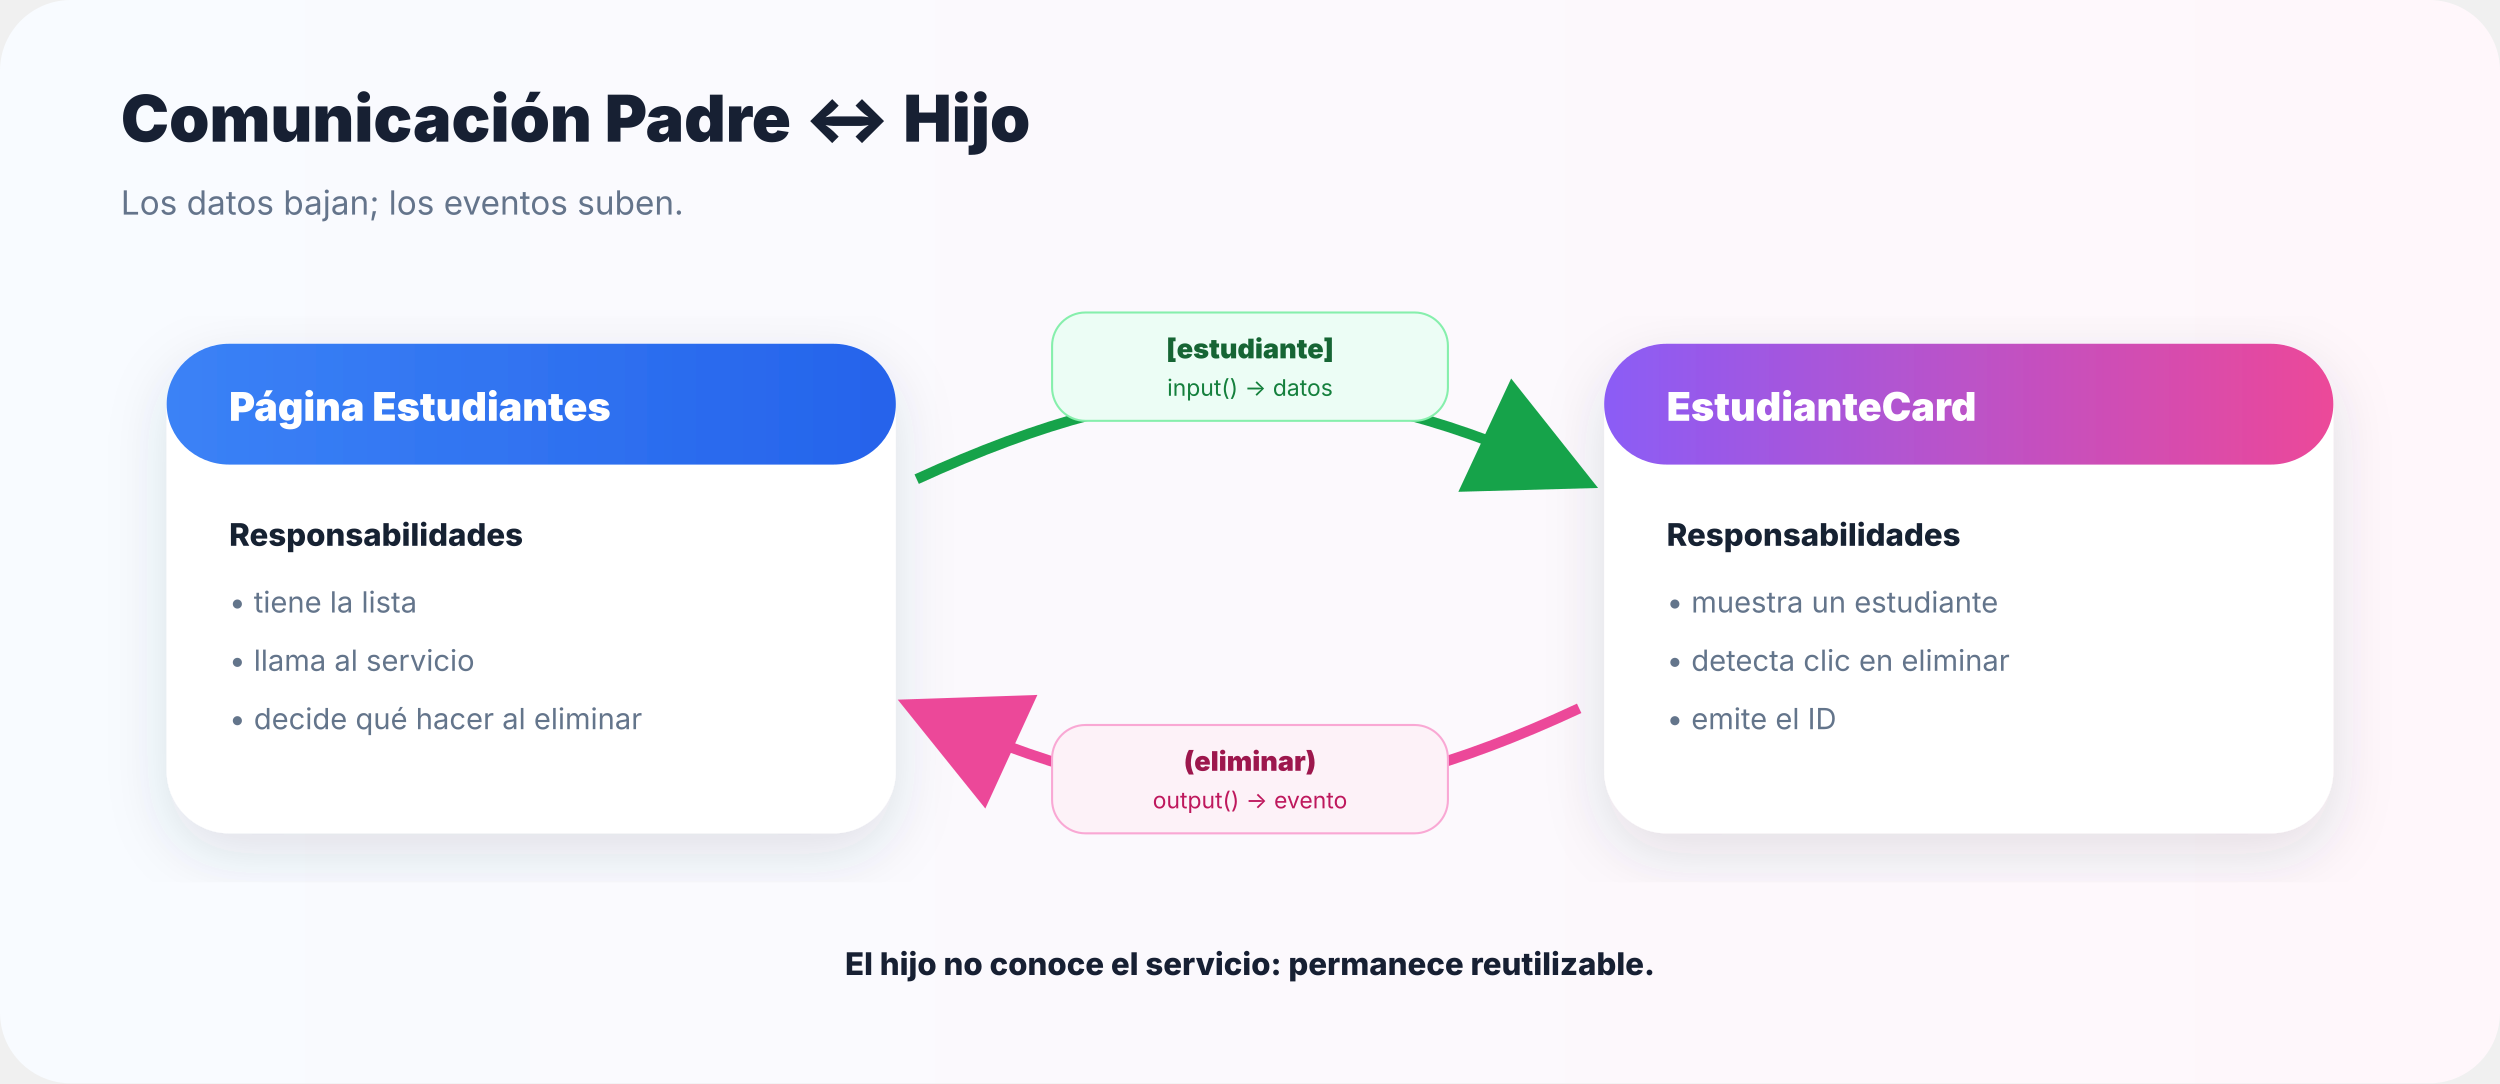
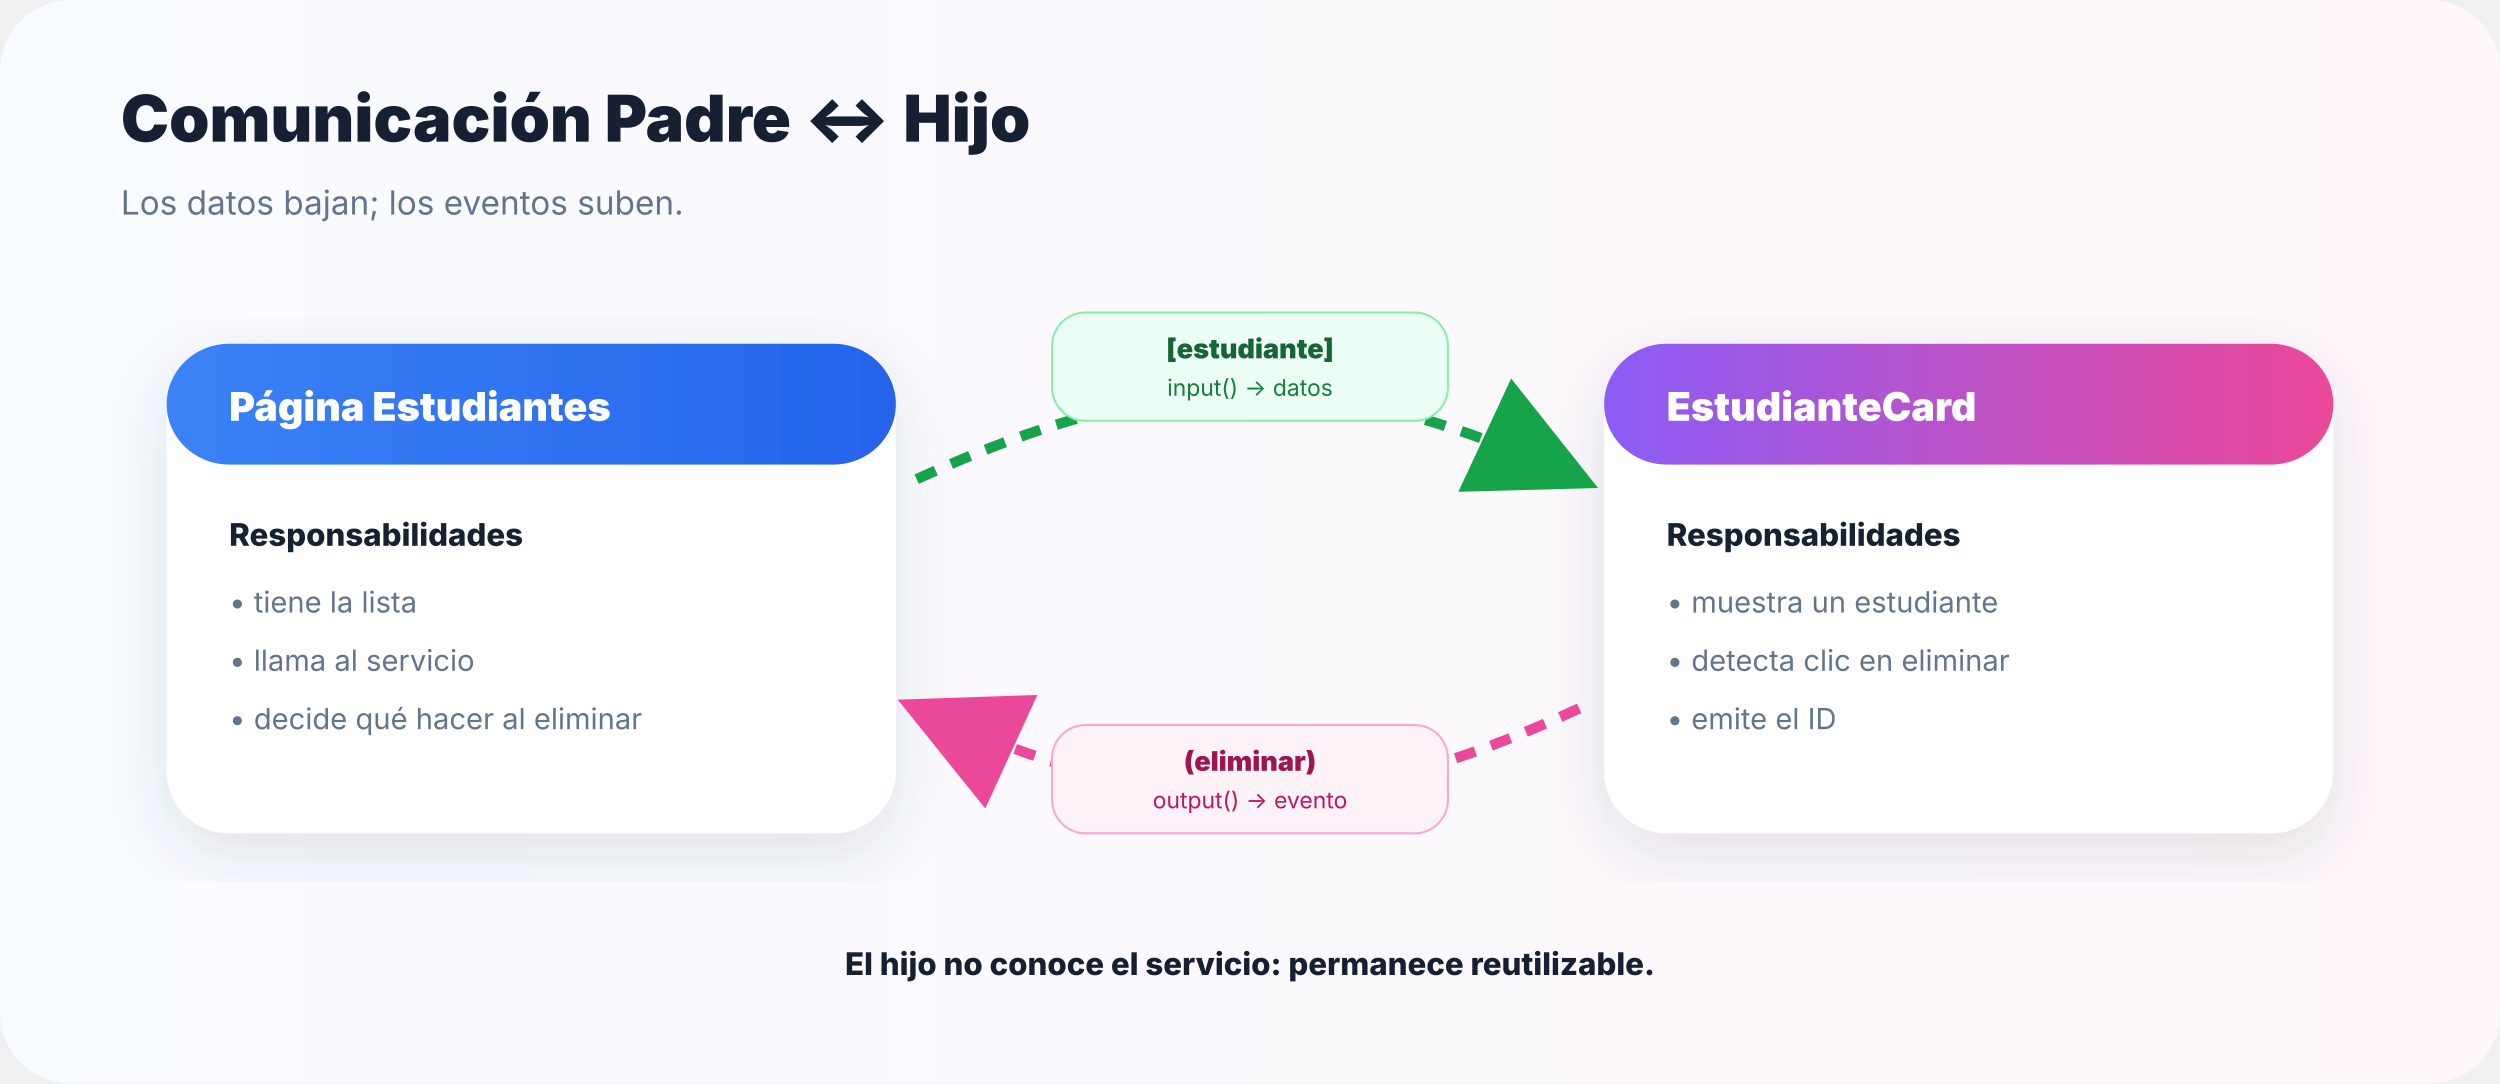
<svg xmlns="http://www.w3.org/2000/svg" viewBox="0 0 1200 520" role="img" aria-labelledby="t d">
  <defs>
    <linearGradient id="bg" x1="0" x2="1">
      <stop stop-color="#f8fbff" />
      <stop offset="1" stop-color="#fff7fb" />
    </linearGradient>
    <linearGradient id="p" x1="0" x2="1">
      <stop stop-color="#3b82f6" />
      <stop offset="1" stop-color="#2563eb" />
    </linearGradient>
    <linearGradient id="h" x1="0" x2="1">
      <stop stop-color="#8b5cf6" />
      <stop offset="1" stop-color="#ec4899" />
    </linearGradient>
    <filter id="s">
      <feDropShadow dx="0" dy="10" stdDeviation="14" flood-color="#334155" flood-opacity=".13" />
    </filter>
    <marker id="a1" markerWidth="12" markerHeight="12" refX="10" refY="6" orient="auto">
-       <path d="M0 0 L12 6 L0 12Z" fill="#16a34a" />
+       <path class="flow" d="M0 0 L12 6 L0 12Z" fill="#16a34a" />
    </marker>
    <marker id="a2" markerWidth="12" markerHeight="12" refX="10" refY="6" orient="auto">
-       <path d="M0 0 L12 6 L0 12Z" fill="#ec4899" />
+       <path class="flow" d="M0 0 L12 6 L0 12Z" fill="#ec4899" />
    </marker>
+     <style>
+   .flow{stroke-dasharray:10 8;animation:dash 2.1s linear infinite}
+   @keyframes dash{to{stroke-dashoffset:-36}}
+  </style>
  </defs>
  <rect width="1200" height="520" rx="34" fill="url(#bg)" />
  <text x="58" y="68" font-family="Inter,Arial" font-size="31" font-weight="900" fill="#172033">Comunicación Padre ↔ Hijo</text>
  <text x="58" y="103" font-family="Inter,Arial" font-size="16" fill="#64748b">Los datos bajan; los eventos suben.</text>
  <g filter="url(#s)">
    <rect x="80" y="165" width="350" height="235" rx="30" fill="#fff" />
    <rect x="80" y="165" width="350" height="58" rx="30" fill="url(#p)" />
    <text x="110" y="202" font-family="Inter,Arial" font-size="19" font-weight="900" fill="#fff">Página Estudiantes</text>
    <text x="110" y="262" font-family="Inter,Arial" font-size="15" font-weight="800" fill="#172033">Responsabilidades</text>
    <text x="110" y="294" font-family="Inter,Arial" font-size="14" fill="#64748b">• tiene la lista</text>
    <text x="110" y="322" font-family="Inter,Arial" font-size="14" fill="#64748b">• llama al servicio</text>
    <text x="110" y="350" font-family="Inter,Arial" font-size="14" fill="#64748b">• decide qué hacer al eliminar</text>
  </g>
  <g filter="url(#s)">
    <rect x="770" y="165" width="350" height="235" rx="30" fill="#fff" />
    <rect x="770" y="165" width="350" height="58" rx="30" fill="url(#h)" />
    <text x="800" y="202" font-family="Inter,Arial" font-size="19" font-weight="900" fill="#fff">EstudianteCard</text>
    <text x="800" y="262" font-family="Inter,Arial" font-size="15" font-weight="800" fill="#172033">Responsabilidades</text>
    <text x="800" y="294" font-family="Inter,Arial" font-size="14" fill="#64748b">• muestra un estudiante</text>
    <text x="800" y="322" font-family="Inter,Arial" font-size="14" fill="#64748b">• detecta clic en eliminar</text>
    <text x="800" y="350" font-family="Inter,Arial" font-size="14" fill="#64748b">• emite el ID</text>
  </g>
-   <path d="M440 230 C560 175 640 175 758 230" stroke="#16a34a" stroke-width="5" fill="none" marker-end="url(#a1)" />
+   <path class="flow" d="M440 230 C560 175 640 175 758 230" stroke="#16a34a" stroke-width="5" fill="none" marker-end="url(#a1)" />
  <rect x="505" y="150" width="190" height="52" rx="16" fill="#ecfdf5" stroke="#86efac" />
  <text x="600" y="172" text-anchor="middle" font-family="Inter,Arial" font-size="13" font-weight="900" fill="#166534">[estudiante]</text>
  <text x="600" y="190" text-anchor="middle" font-family="Inter,Arial" font-size="11" fill="#15803d">input() → datos</text>
-   <path d="M758 340 C640 395 560 395 440 340" stroke="#ec4899" stroke-width="5" fill="none" marker-end="url(#a2)" />
+   <path class="flow" d="M758 340 C640 395 560 395 440 340" stroke="#ec4899" stroke-width="5" fill="none" marker-end="url(#a2)" />
  <rect x="505" y="348" width="190" height="52" rx="16" fill="#fdf2f8" stroke="#f9a8d4" />
  <text x="600" y="370" text-anchor="middle" font-family="Inter,Arial" font-size="13" font-weight="900" fill="#9d174d">(eliminar)</text>
  <text x="600" y="388" text-anchor="middle" font-family="Inter,Arial" font-size="11" fill="#be185d">output() → evento</text>
  <text x="600" y="468" text-anchor="middle" font-family="Inter,Arial" font-size="15" font-weight="800" fill="#172033">El hijo no conoce el servicio: permanece reutilizable.</text>
</svg>
